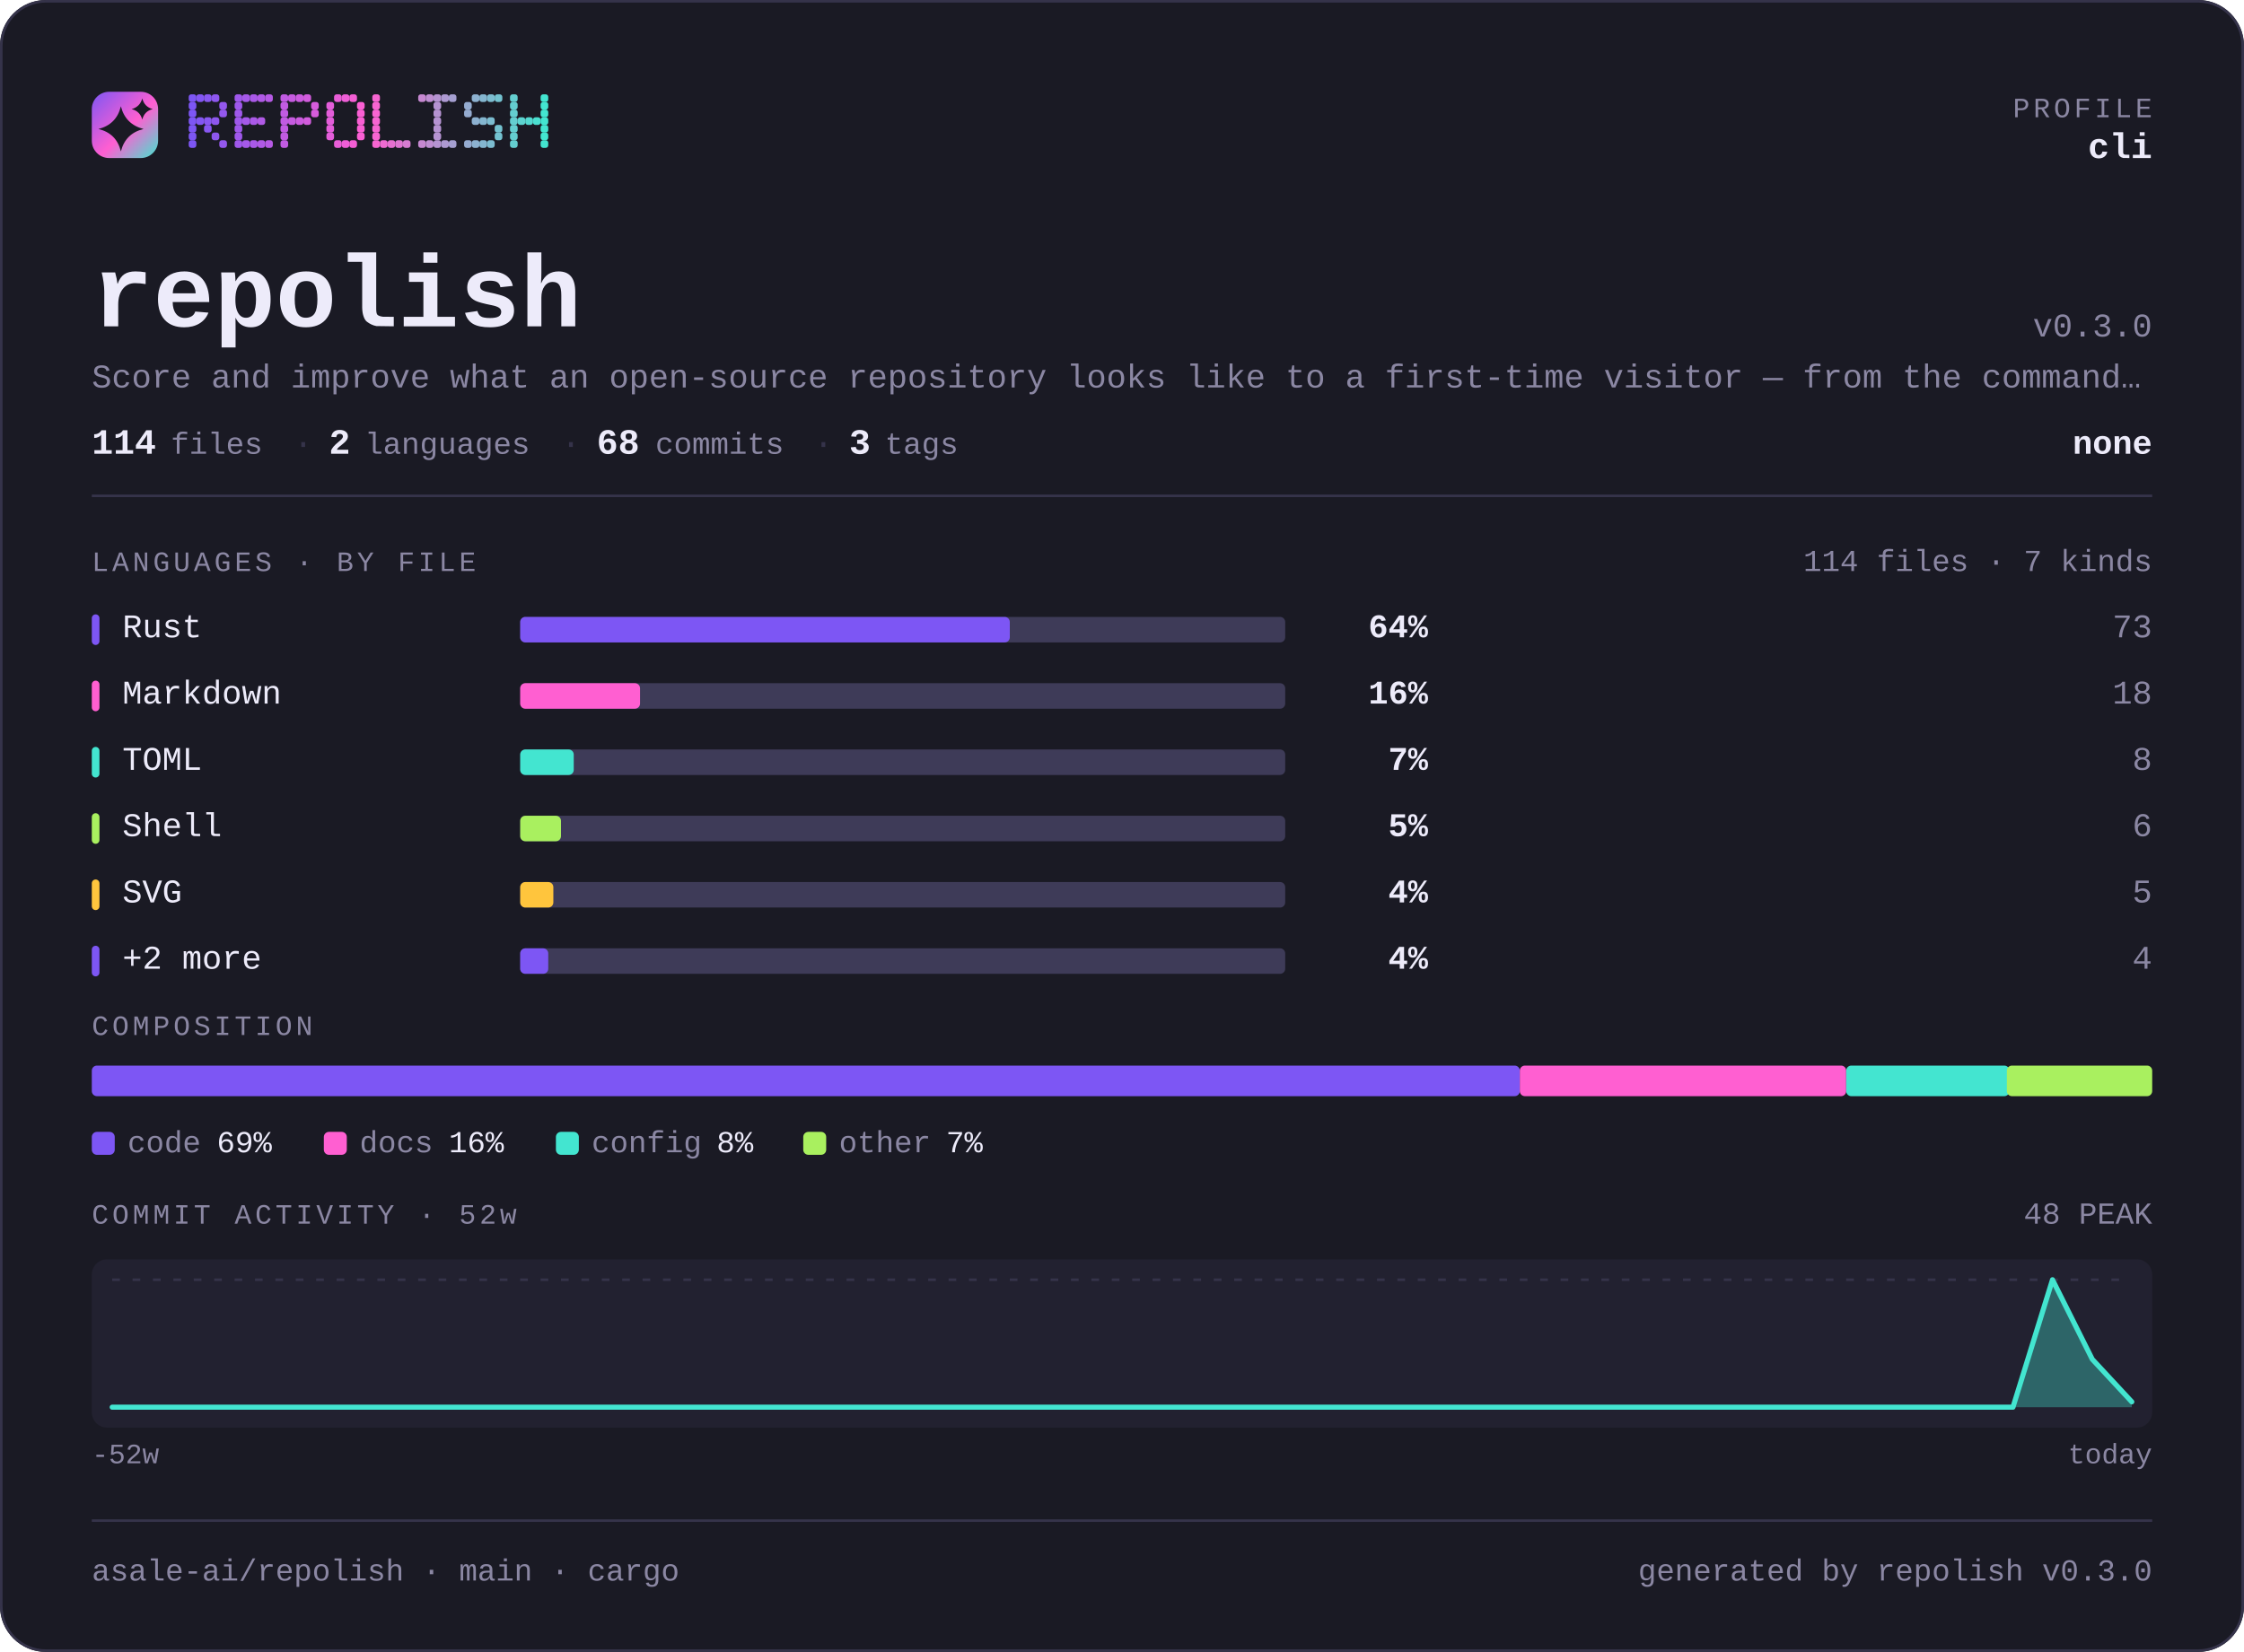
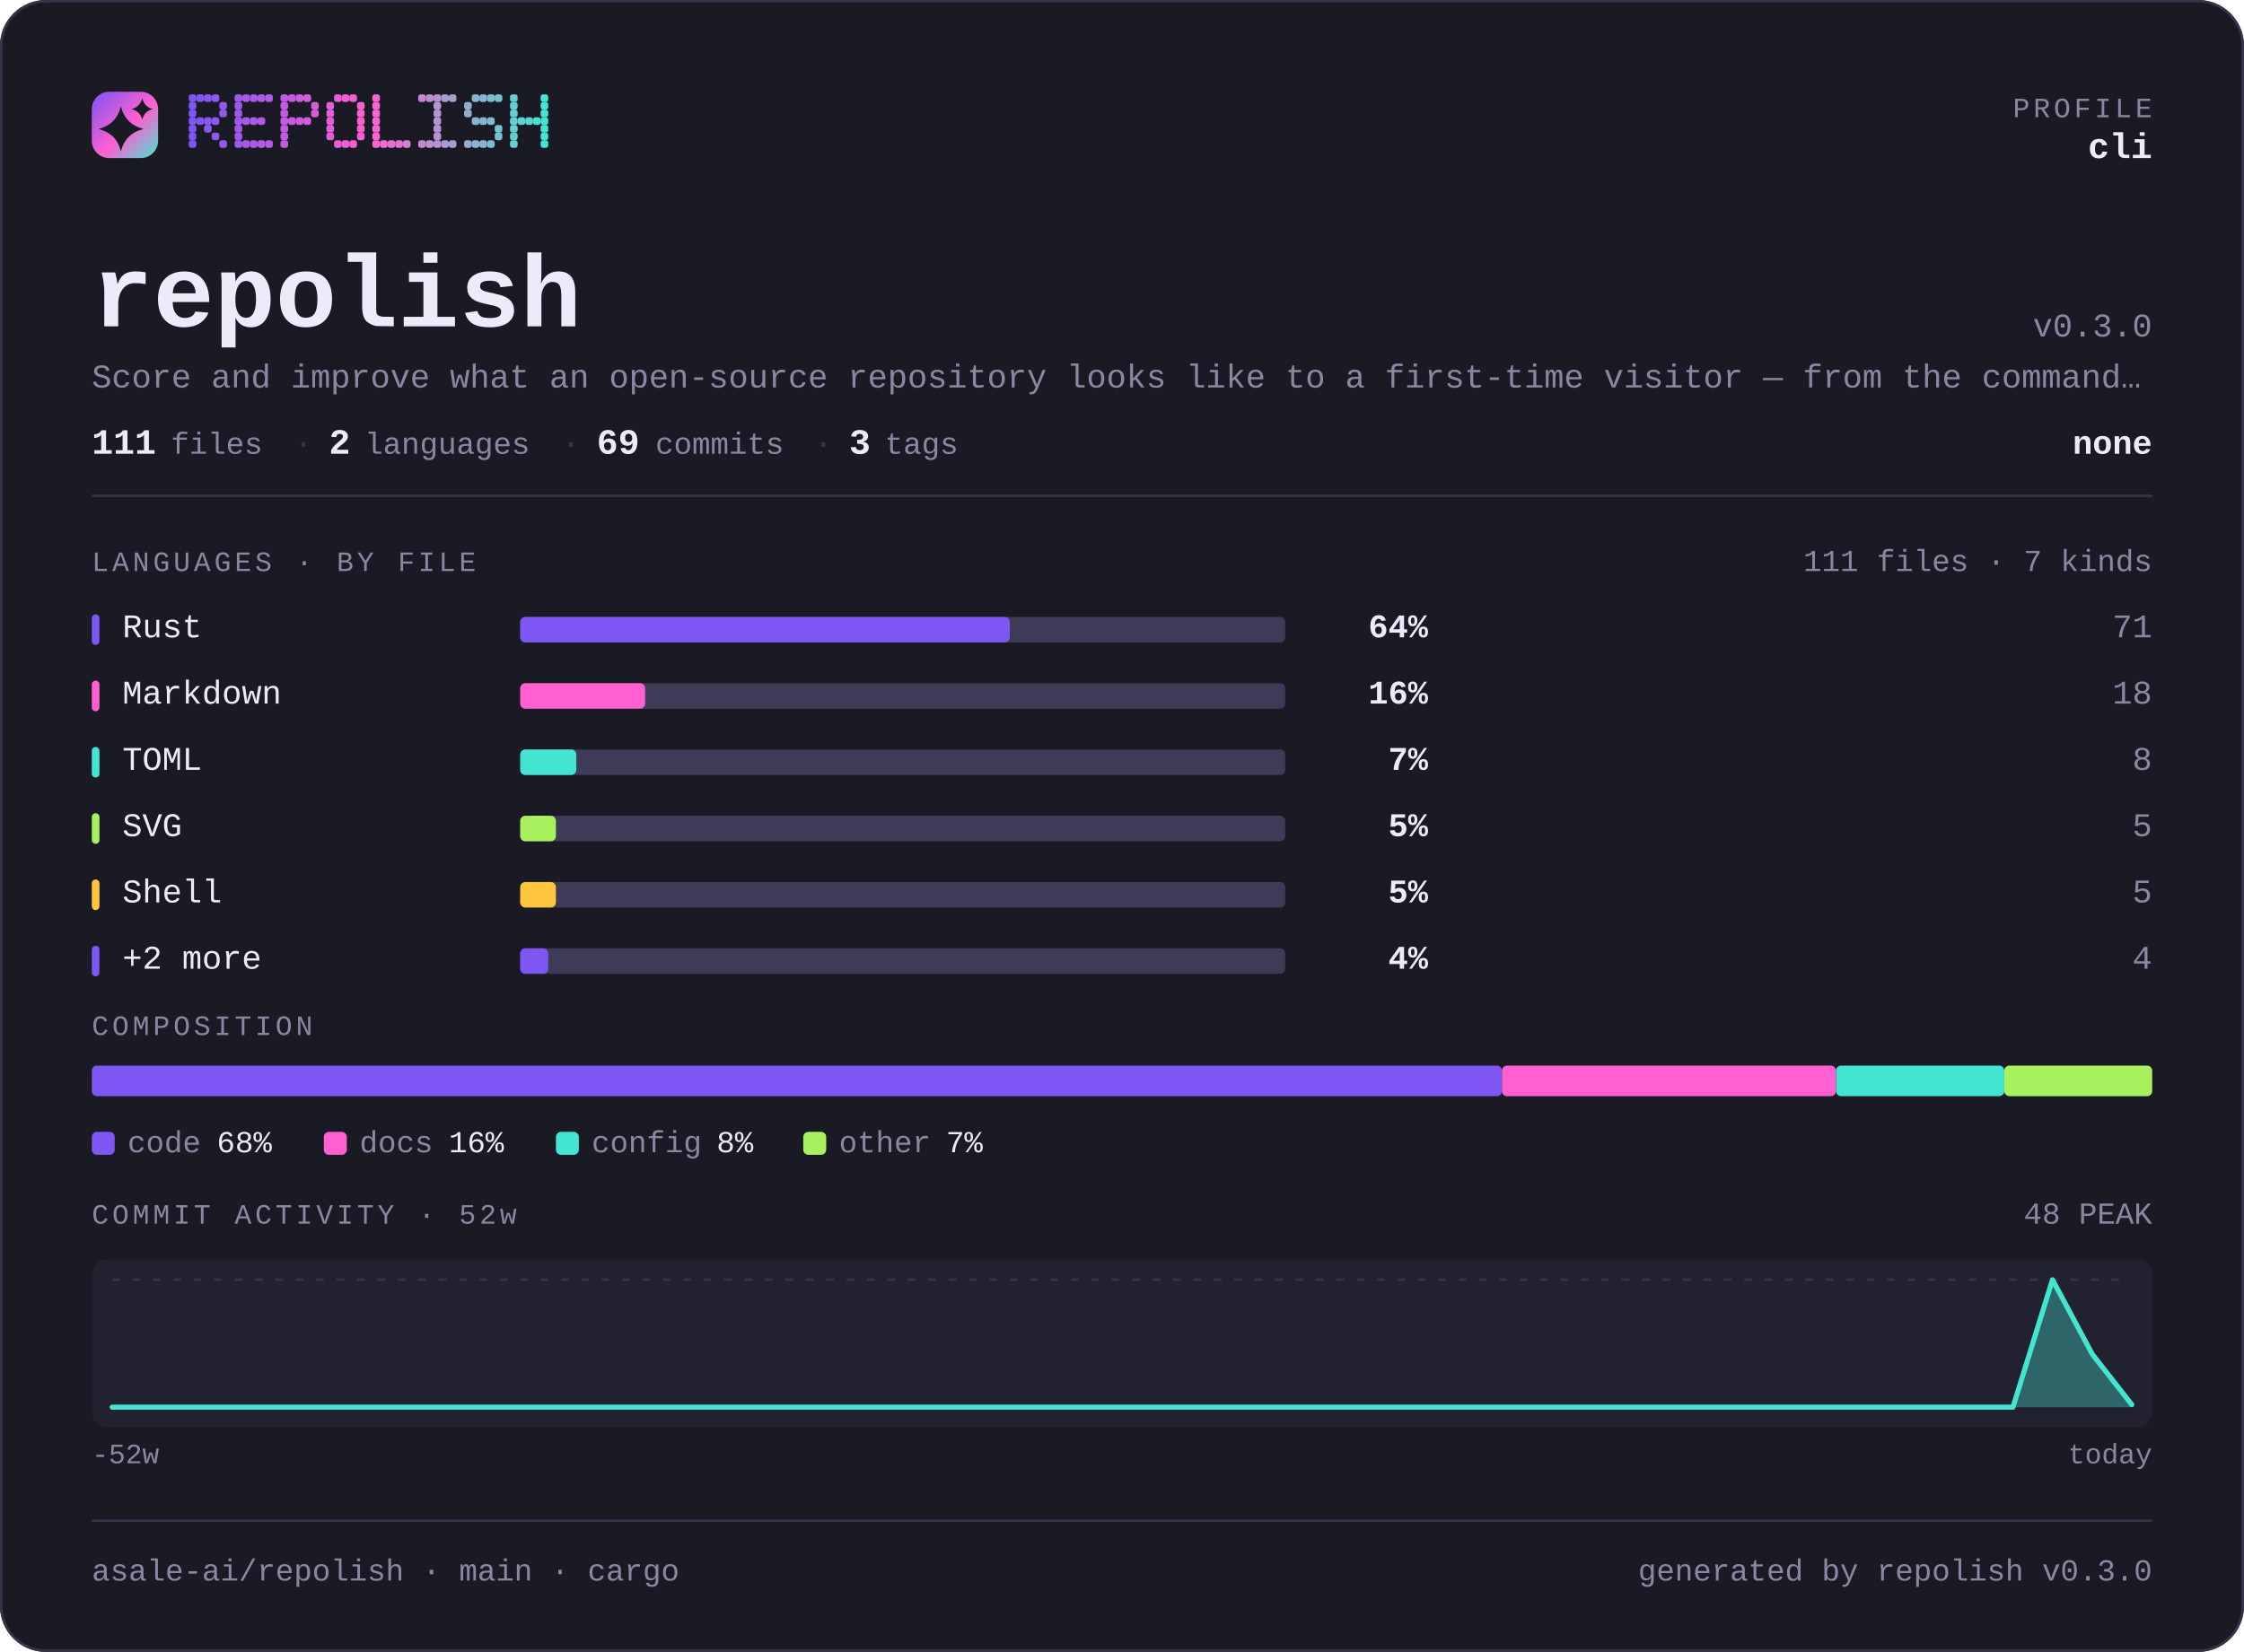
<svg xmlns="http://www.w3.org/2000/svg" width="880" height="648" viewBox="0 0 880 648" lang="en" role="img" aria-label="asale-ai/repolish — repository overview">
  <defs>
    <linearGradient id="brand" x1="0" y1="0" x2="1" y2="1">
      <stop offset="0" stop-color="#7d56f4" />
      <stop offset="0.55" stop-color="#ff5fd1" />
      <stop offset="1" stop-color="#43e5d0" />
    </linearGradient>
  </defs>
  <style>
    .t { font-family: ui-monospace, SFMono-Regular, "SF Mono", Menlo, Consolas, "Liberation Mono", "Noto Sans Mono CJK SC", "Microsoft YaHei", monospace; }
  </style>
  <rect x="0" y="0" width="880" height="648" rx="18.0" fill="#1a1a24" />
  <rect x="0.5" y="0.5" width="879" height="647" rx="17.5" fill="none" stroke="#35334a" />
  <rect x="36" y="36" width="26" height="26" rx="6.8" fill="url(#brand)" />
  <path d="M47.4 41.7Q49.2 48.8 56.3 50.6Q49.2 52.3 47.4 59.4Q45.7 52.3 38.6 50.6Q45.7 48.8 47.4 41.7Z" fill="#1a1a24" />
  <path d="M55.8 38.6Q56.6 41.9 59.9 42.8Q56.6 43.6 55.8 46.9Q54.9 43.6 51.6 42.8Q54.9 41.9 55.8 38.6Z" fill="#1a1a24" />
  <g fill="#7d56f4">
    <rect x="74" y="37" width="3" height="3" rx="1" />
    <rect x="74" y="40" width="3" height="3" rx="1" />
    <rect x="74" y="43" width="3" height="3" rx="1" />
    <rect x="74" y="46" width="3" height="3" rx="1" />
    <rect x="74" y="49" width="3" height="3" rx="1" />
    <rect x="74" y="52" width="3" height="3" rx="1" />
    <rect x="74" y="55" width="3" height="3" rx="1" />
  </g>
  <g fill="#8356f2">
    <rect x="77" y="37" width="3" height="3" rx="1" />
    <rect x="77" y="46" width="3" height="3" rx="1" />
  </g>
  <g fill="#8857f1">
    <rect x="80" y="37" width="3" height="3" rx="1" />
    <rect x="80" y="46" width="3" height="3" rx="1" />
    <rect x="80" y="49" width="3" height="3" rx="1" />
  </g>
  <g fill="#8e57ef">
    <rect x="83" y="37" width="3" height="3" rx="1" />
    <rect x="83" y="46" width="3" height="3" rx="1" />
    <rect x="83" y="52" width="3" height="3" rx="1" />
  </g>
  <g fill="#9458ee">
    <rect x="86" y="40" width="3" height="3" rx="1" />
    <rect x="86" y="43" width="3" height="3" rx="1" />
    <rect x="86" y="55" width="3" height="3" rx="1" />
  </g>
  <g fill="#9f58eb">
    <rect x="92" y="37" width="3" height="3" rx="1" />
    <rect x="92" y="40" width="3" height="3" rx="1" />
    <rect x="92" y="43" width="3" height="3" rx="1" />
    <rect x="92" y="46" width="3" height="3" rx="1" />
    <rect x="92" y="49" width="3" height="3" rx="1" />
    <rect x="92" y="52" width="3" height="3" rx="1" />
    <rect x="92" y="55" width="3" height="3" rx="1" />
  </g>
  <g fill="#a559e9">
    <rect x="95" y="37" width="3" height="3" rx="1" />
    <rect x="95" y="46" width="3" height="3" rx="1" />
    <rect x="95" y="55" width="3" height="3" rx="1" />
  </g>
  <g fill="#aa59e8">
    <rect x="98" y="37" width="3" height="3" rx="1" />
    <rect x="98" y="46" width="3" height="3" rx="1" />
    <rect x="98" y="55" width="3" height="3" rx="1" />
  </g>
  <g fill="#b05ae6">
    <rect x="101" y="37" width="3" height="3" rx="1" />
    <rect x="101" y="46" width="3" height="3" rx="1" />
    <rect x="101" y="55" width="3" height="3" rx="1" />
  </g>
  <g fill="#b65ae5">
    <rect x="104" y="37" width="3" height="3" rx="1" />
    <rect x="104" y="55" width="3" height="3" rx="1" />
  </g>
  <g fill="#c15be2">
    <rect x="110" y="37" width="3" height="3" rx="1" />
    <rect x="110" y="40" width="3" height="3" rx="1" />
    <rect x="110" y="43" width="3" height="3" rx="1" />
    <rect x="110" y="46" width="3" height="3" rx="1" />
    <rect x="110" y="49" width="3" height="3" rx="1" />
    <rect x="110" y="52" width="3" height="3" rx="1" />
    <rect x="110" y="55" width="3" height="3" rx="1" />
  </g>
  <g fill="#c65be0">
    <rect x="113" y="37" width="3" height="3" rx="1" />
    <rect x="113" y="46" width="3" height="3" rx="1" />
  </g>
  <g fill="#cc5bdf">
    <rect x="116" y="37" width="3" height="3" rx="1" />
    <rect x="116" y="46" width="3" height="3" rx="1" />
  </g>
  <g fill="#d25cdd">
    <rect x="119" y="37" width="3" height="3" rx="1" />
    <rect x="119" y="46" width="3" height="3" rx="1" />
  </g>
  <g fill="#d75cdc">
    <rect x="122" y="40" width="3" height="3" rx="1" />
    <rect x="122" y="43" width="3" height="3" rx="1" />
  </g>
  <g fill="#e35dd9">
    <rect x="128" y="40" width="3" height="3" rx="1" />
    <rect x="128" y="43" width="3" height="3" rx="1" />
    <rect x="128" y="46" width="3" height="3" rx="1" />
    <rect x="128" y="49" width="3" height="3" rx="1" />
    <rect x="128" y="52" width="3" height="3" rx="1" />
  </g>
  <g fill="#e85dd7">
    <rect x="131" y="37" width="3" height="3" rx="1" />
    <rect x="131" y="55" width="3" height="3" rx="1" />
  </g>
  <g fill="#ee5ed6">
    <rect x="134" y="37" width="3" height="3" rx="1" />
    <rect x="134" y="55" width="3" height="3" rx="1" />
  </g>
  <g fill="#f45ed4">
    <rect x="137" y="37" width="3" height="3" rx="1" />
    <rect x="137" y="55" width="3" height="3" rx="1" />
  </g>
  <g fill="#f95fd3">
    <rect x="140" y="40" width="3" height="3" rx="1" />
    <rect x="140" y="43" width="3" height="3" rx="1" />
    <rect x="140" y="46" width="3" height="3" rx="1" />
    <rect x="140" y="49" width="3" height="3" rx="1" />
    <rect x="140" y="52" width="3" height="3" rx="1" />
  </g>
  <g fill="#f765d1">
    <rect x="146" y="37" width="3" height="3" rx="1" />
    <rect x="146" y="40" width="3" height="3" rx="1" />
    <rect x="146" y="43" width="3" height="3" rx="1" />
    <rect x="146" y="46" width="3" height="3" rx="1" />
    <rect x="146" y="49" width="3" height="3" rx="1" />
    <rect x="146" y="52" width="3" height="3" rx="1" />
    <rect x="146" y="55" width="3" height="3" rx="1" />
  </g>
  <g fill="#ef6bd1">
    <rect x="149" y="55" width="3" height="3" rx="1" />
  </g>
  <g fill="#e670d1">
    <rect x="152" y="55" width="3" height="3" rx="1" />
  </g>
  <g fill="#de76d1">
    <rect x="155" y="55" width="3" height="3" rx="1" />
  </g>
  <g fill="#d67cd1">
    <rect x="158" y="55" width="3" height="3" rx="1" />
  </g>
  <g fill="#c688d1">
    <rect x="164" y="37" width="3" height="3" rx="1" />
    <rect x="164" y="55" width="3" height="3" rx="1" />
  </g>
  <g fill="#be8ed1">
    <rect x="167" y="37" width="3" height="3" rx="1" />
    <rect x="167" y="55" width="3" height="3" rx="1" />
  </g>
  <g fill="#b593d1">
    <rect x="170" y="37" width="3" height="3" rx="1" />
    <rect x="170" y="40" width="3" height="3" rx="1" />
    <rect x="170" y="43" width="3" height="3" rx="1" />
    <rect x="170" y="46" width="3" height="3" rx="1" />
    <rect x="170" y="49" width="3" height="3" rx="1" />
    <rect x="170" y="52" width="3" height="3" rx="1" />
    <rect x="170" y="55" width="3" height="3" rx="1" />
  </g>
  <g fill="#ad99d1">
    <rect x="173" y="37" width="3" height="3" rx="1" />
    <rect x="173" y="55" width="3" height="3" rx="1" />
  </g>
  <g fill="#a59fd1">
    <rect x="176" y="37" width="3" height="3" rx="1" />
    <rect x="176" y="55" width="3" height="3" rx="1" />
  </g>
  <g fill="#95abd0">
    <rect x="182" y="40" width="3" height="3" rx="1" />
    <rect x="182" y="43" width="3" height="3" rx="1" />
    <rect x="182" y="55" width="3" height="3" rx="1" />
  </g>
  <g fill="#8db1d0">
    <rect x="185" y="37" width="3" height="3" rx="1" />
    <rect x="185" y="46" width="3" height="3" rx="1" />
    <rect x="185" y="55" width="3" height="3" rx="1" />
  </g>
  <g fill="#84b6d0">
    <rect x="188" y="37" width="3" height="3" rx="1" />
    <rect x="188" y="46" width="3" height="3" rx="1" />
    <rect x="188" y="55" width="3" height="3" rx="1" />
  </g>
  <g fill="#7cbcd0">
    <rect x="191" y="37" width="3" height="3" rx="1" />
    <rect x="191" y="46" width="3" height="3" rx="1" />
    <rect x="191" y="55" width="3" height="3" rx="1" />
  </g>
  <g fill="#74c2d0">
    <rect x="194" y="37" width="3" height="3" rx="1" />
    <rect x="194" y="49" width="3" height="3" rx="1" />
    <rect x="194" y="52" width="3" height="3" rx="1" />
  </g>
  <g fill="#64ced0">
    <rect x="200" y="37" width="3" height="3" rx="1" />
    <rect x="200" y="40" width="3" height="3" rx="1" />
    <rect x="200" y="43" width="3" height="3" rx="1" />
    <rect x="200" y="46" width="3" height="3" rx="1" />
    <rect x="200" y="49" width="3" height="3" rx="1" />
    <rect x="200" y="52" width="3" height="3" rx="1" />
    <rect x="200" y="55" width="3" height="3" rx="1" />
  </g>
  <g fill="#5cd4d0">
    <rect x="203" y="46" width="3" height="3" rx="1" />
  </g>
  <g fill="#53d9d0">
    <rect x="206" y="46" width="3" height="3" rx="1" />
  </g>
  <g fill="#4bdfd0">
    <rect x="209" y="46" width="3" height="3" rx="1" />
  </g>
  <g fill="#43e5d0">
    <rect x="212" y="37" width="3" height="3" rx="1" />
    <rect x="212" y="40" width="3" height="3" rx="1" />
    <rect x="212" y="43" width="3" height="3" rx="1" />
    <rect x="212" y="46" width="3" height="3" rx="1" />
    <rect x="212" y="49" width="3" height="3" rx="1" />
    <rect x="212" y="52" width="3" height="3" rx="1" />
    <rect x="212" y="55" width="3" height="3" rx="1" />
  </g>
  <text class="t" x="844" y="46" font-size="11" fill="#8b87a3" text-anchor="end" letter-spacing="1.4">PROFILE</text>
  <text class="t" x="844" y="62" font-size="14" fill="#edebfa" text-anchor="end" font-weight="700">cli</text>
  <text class="t" x="36" y="128" font-size="40" fill="#edebfa" text-anchor="start" font-weight="700">repolish</text>
  <text class="t" x="844" y="132" font-size="13" fill="#8b87a3" text-anchor="end">v0.3.0</text>
  <text class="t" x="36" y="152" font-size="13" fill="#8b87a3" text-anchor="start">Score and improve what an open-source repository looks like to a first-time visitor — from the command…</text>
-   <text class="t" x="36" y="178" font-size="14" fill="#edebfa" text-anchor="start" font-weight="700">114</text>
+   <text class="t" x="36" y="178" font-size="14" fill="#edebfa" text-anchor="start" font-weight="700">111</text>
  <text class="t" x="67" y="178" font-size="12" fill="#8b87a3" text-anchor="start">files</text>
  <text class="t" x="115" y="178" font-size="13" fill="#35334a" text-anchor="start">·</text>
  <text class="t" x="129" y="178" font-size="14" fill="#edebfa" text-anchor="start" font-weight="700">2</text>
  <text class="t" x="143" y="178" font-size="12" fill="#8b87a3" text-anchor="start">languages</text>
  <text class="t" x="220" y="178" font-size="13" fill="#35334a" text-anchor="start">·</text>
-   <text class="t" x="234" y="178" font-size="14" fill="#edebfa" text-anchor="start" font-weight="700">68</text>
+   <text class="t" x="234" y="178" font-size="14" fill="#edebfa" text-anchor="start" font-weight="700">69</text>
  <text class="t" x="257" y="178" font-size="12" fill="#8b87a3" text-anchor="start">commits</text>
  <text class="t" x="319" y="178" font-size="13" fill="#35334a" text-anchor="start">·</text>
  <text class="t" x="333" y="178" font-size="14" fill="#edebfa" text-anchor="start" font-weight="700">3</text>
  <text class="t" x="347" y="178" font-size="12" fill="#8b87a3" text-anchor="start">tags</text>
  <text class="t" x="844" y="178" font-size="13" fill="#edebfa" text-anchor="end" font-weight="700">none</text>
  <rect x="36" y="194" width="808" height="1" fill="#35334a" />
  <text class="t" x="36" y="224" font-size="11" fill="#8b87a3" text-anchor="start" letter-spacing="1.4">LANGUAGES · BY FILE</text>
-   <text class="t" x="844" y="224" font-size="12" fill="#8b87a3" text-anchor="end">114 files · 7 kinds</text>
+   <text class="t" x="844" y="224" font-size="12" fill="#8b87a3" text-anchor="end">111 files · 7 kinds</text>
  <rect x="36" y="241" width="3" height="12" rx="1.5" fill="#7d56f4" />
  <text class="t" x="48" y="250" font-size="13" fill="#edebfa" text-anchor="start">Rust</text>
  <rect x="204" y="242" width="300" height="10" rx="2.0" fill="#3e3b58" />
  <rect x="204" y="242" width="192" height="10" rx="2.0" fill="#7d56f4" />
  <text class="t" x="560" y="250" font-size="13" fill="#edebfa" text-anchor="end" font-weight="700">64%</text>
-   <text class="t" x="844" y="250" font-size="13" fill="#8b87a3" text-anchor="end">73</text>
+   <text class="t" x="844" y="250" font-size="13" fill="#8b87a3" text-anchor="end">71</text>
  <rect x="36" y="267" width="3" height="12" rx="1.5" fill="#ff5fd1" />
  <text class="t" x="48" y="276" font-size="13" fill="#edebfa" text-anchor="start">Markdown</text>
  <rect x="204" y="268" width="300" height="10" rx="2.0" fill="#3e3b58" />
-   <rect x="204" y="268" width="47" height="10" rx="2.0" fill="#ff5fd1" />
+   <rect x="204" y="268" width="49" height="10" rx="2.0" fill="#ff5fd1" />
  <text class="t" x="560" y="276" font-size="13" fill="#edebfa" text-anchor="end" font-weight="700">16%</text>
  <text class="t" x="844" y="276" font-size="13" fill="#8b87a3" text-anchor="end">18</text>
  <rect x="36" y="293" width="3" height="12" rx="1.5" fill="#43e5d0" />
  <text class="t" x="48" y="302" font-size="13" fill="#edebfa" text-anchor="start">TOML</text>
  <rect x="204" y="294" width="300" height="10" rx="2.0" fill="#3e3b58" />
-   <rect x="204" y="294" width="21" height="10" rx="2.0" fill="#43e5d0" />
+   <rect x="204" y="294" width="22" height="10" rx="2.0" fill="#43e5d0" />
  <text class="t" x="560" y="302" font-size="13" fill="#edebfa" text-anchor="end" font-weight="700">7%</text>
  <text class="t" x="844" y="302" font-size="13" fill="#8b87a3" text-anchor="end">8</text>
  <rect x="36" y="319" width="3" height="12" rx="1.5" fill="#a9f05f" />
-   <text class="t" x="48" y="328" font-size="13" fill="#edebfa" text-anchor="start">Shell</text>
+   <text class="t" x="48" y="328" font-size="13" fill="#edebfa" text-anchor="start">SVG</text>
  <rect x="204" y="320" width="300" height="10" rx="2.0" fill="#3e3b58" />
-   <rect x="204" y="320" width="16" height="10" rx="2.0" fill="#a9f05f" />
+   <rect x="204" y="320" width="14" height="10" rx="2.0" fill="#a9f05f" />
  <text class="t" x="560" y="328" font-size="13" fill="#edebfa" text-anchor="end" font-weight="700">5%</text>
-   <text class="t" x="844" y="328" font-size="13" fill="#8b87a3" text-anchor="end">6</text>
+   <text class="t" x="844" y="328" font-size="13" fill="#8b87a3" text-anchor="end">5</text>
  <rect x="36" y="345" width="3" height="12" rx="1.5" fill="#ffc53d" />
-   <text class="t" x="48" y="354" font-size="13" fill="#edebfa" text-anchor="start">SVG</text>
+   <text class="t" x="48" y="354" font-size="13" fill="#edebfa" text-anchor="start">Shell</text>
  <rect x="204" y="346" width="300" height="10" rx="2.0" fill="#3e3b58" />
-   <rect x="204" y="346" width="13" height="10" rx="2.0" fill="#ffc53d" />
-   <text class="t" x="560" y="354" font-size="13" fill="#edebfa" text-anchor="end" font-weight="700">4%</text>
+   <rect x="204" y="346" width="14" height="10" rx="2.0" fill="#ffc53d" />
+   <text class="t" x="560" y="354" font-size="13" fill="#edebfa" text-anchor="end" font-weight="700">5%</text>
  <text class="t" x="844" y="354" font-size="13" fill="#8b87a3" text-anchor="end">5</text>
  <rect x="36" y="371" width="3" height="12" rx="1.5" fill="#7d56f4" />
  <text class="t" x="48" y="380" font-size="13" fill="#edebfa" text-anchor="start">+2 more</text>
  <rect x="204" y="372" width="300" height="10" rx="2.0" fill="#3e3b58" />
  <rect x="204" y="372" width="11" height="10" rx="2.0" fill="#7d56f4" />
  <text class="t" x="560" y="380" font-size="13" fill="#edebfa" text-anchor="end" font-weight="700">4%</text>
  <text class="t" x="844" y="380" font-size="13" fill="#8b87a3" text-anchor="end">4</text>
  <text class="t" x="36" y="406" font-size="11" fill="#8b87a3" text-anchor="start" letter-spacing="1.4">COMPOSITION</text>
-   <rect x="36" y="418" width="560" height="12" rx="2.0" fill="#7d56f4" />
-   <rect x="596" y="418" width="128" height="12" rx="2.0" fill="#ff5fd1" />
-   <rect x="724" y="418" width="64" height="12" rx="2.0" fill="#43e5d0" />
-   <rect x="787" y="418" width="57" height="12" rx="2.0" fill="#a9f05f" />
+   <rect x="36" y="418" width="553" height="12" rx="2.0" fill="#7d56f4" />
+   <rect x="589" y="418" width="131" height="12" rx="2.0" fill="#ff5fd1" />
+   <rect x="720" y="418" width="66" height="12" rx="2.0" fill="#43e5d0" />
+   <rect x="786" y="418" width="58" height="12" rx="2.0" fill="#a9f05f" />
  <rect x="36" y="444" width="9" height="9" rx="2.0" fill="#7d56f4" />
  <text class="t" x="50" y="452" font-size="12" fill="#8b87a3" text-anchor="start">code</text>
-   <text class="t" x="85" y="452" font-size="12" fill="#edebfa" text-anchor="start">69%</text>
+   <text class="t" x="85" y="452" font-size="12" fill="#edebfa" text-anchor="start">68%</text>
  <rect x="127" y="444" width="9" height="9" rx="2.0" fill="#ff5fd1" />
  <text class="t" x="141" y="452" font-size="12" fill="#8b87a3" text-anchor="start">docs</text>
  <text class="t" x="176" y="452" font-size="12" fill="#edebfa" text-anchor="start">16%</text>
  <rect x="218" y="444" width="9" height="9" rx="2.0" fill="#43e5d0" />
  <text class="t" x="232" y="452" font-size="12" fill="#8b87a3" text-anchor="start">config</text>
  <text class="t" x="281" y="452" font-size="12" fill="#edebfa" text-anchor="start">8%</text>
  <rect x="315" y="444" width="9" height="9" rx="2.0" fill="#a9f05f" />
  <text class="t" x="329" y="452" font-size="12" fill="#8b87a3" text-anchor="start">other</text>
  <text class="t" x="371" y="452" font-size="12" fill="#edebfa" text-anchor="start">7%</text>
  <text class="t" x="36" y="480" font-size="11" fill="#8b87a3" text-anchor="start" letter-spacing="1.4">COMMIT ACTIVITY · 52w</text>
  <text class="t" x="844" y="480" font-size="12" fill="#8b87a3" text-anchor="end">48 PEAK</text>
  <rect x="36" y="494" width="808" height="66" rx="6.0" fill="#222130" />
  <line x1="44" y1="502" x2="836" y2="502" stroke="#35334a" stroke-width="1" stroke-dasharray="3 5" />
-   <path d="M44.0 552.0 L59.5 552.0 L75.1 552.0 L90.6 552.0 L106.1 552.0 L121.6 552.0 L137.2 552.0 L152.7 552.0 L168.2 552.0 L183.8 552.0 L199.3 552.0 L214.8 552.0 L230.4 552.0 L245.9 552.0 L261.4 552.0 L276.9 552.0 L292.5 552.0 L308.0 552.0 L323.5 552.0 L339.1 552.0 L354.6 552.0 L370.1 552.0 L385.6 552.0 L401.2 552.0 L416.7 552.0 L432.2 552.0 L447.8 552.0 L463.3 552.0 L478.8 552.0 L494.4 552.0 L509.9 552.0 L525.4 552.0 L540.9 552.0 L556.5 552.0 L572.0 552.0 L587.5 552.0 L603.1 552.0 L618.6 552.0 L634.1 552.0 L649.6 552.0 L665.2 552.0 L680.7 552.0 L696.2 552.0 L711.8 552.0 L727.3 552.0 L742.8 552.0 L758.4 552.0 L773.9 552.0 L789.4 552.0 L804.9 502.0 L820.5 533.2 L836.0 549.9 L836.0 552 L44 552 Z" fill="#43e5d0" fill-opacity="0.35" />
-   <path d="M44.0 552.0 L59.5 552.0 L75.1 552.0 L90.6 552.0 L106.1 552.0 L121.6 552.0 L137.2 552.0 L152.7 552.0 L168.2 552.0 L183.8 552.0 L199.3 552.0 L214.8 552.0 L230.4 552.0 L245.9 552.0 L261.4 552.0 L276.9 552.0 L292.5 552.0 L308.0 552.0 L323.5 552.0 L339.1 552.0 L354.6 552.0 L370.1 552.0 L385.6 552.0 L401.2 552.0 L416.7 552.0 L432.2 552.0 L447.8 552.0 L463.3 552.0 L478.8 552.0 L494.4 552.0 L509.9 552.0 L525.4 552.0 L540.9 552.0 L556.5 552.0 L572.0 552.0 L587.5 552.0 L603.1 552.0 L618.6 552.0 L634.1 552.0 L649.6 552.0 L665.2 552.0 L680.7 552.0 L696.2 552.0 L711.8 552.0 L727.3 552.0 L742.8 552.0 L758.4 552.0 L773.9 552.0 L789.4 552.0 L804.9 502.0 L820.5 533.2 L836.0 549.9" fill="none" stroke="#43e5d0" stroke-width="2" stroke-linejoin="round" stroke-linecap="round" />
+   <path d="M44.0 552.0 L59.5 552.0 L75.1 552.0 L90.6 552.0 L106.1 552.0 L121.6 552.0 L137.2 552.0 L152.7 552.0 L168.2 552.0 L183.8 552.0 L199.3 552.0 L214.8 552.0 L230.4 552.0 L245.9 552.0 L261.4 552.0 L276.9 552.0 L292.5 552.0 L308.0 552.0 L323.5 552.0 L339.1 552.0 L354.6 552.0 L370.1 552.0 L385.6 552.0 L401.2 552.0 L416.7 552.0 L432.2 552.0 L447.8 552.0 L463.3 552.0 L478.8 552.0 L494.4 552.0 L509.9 552.0 L525.4 552.0 L540.9 552.0 L556.5 552.0 L572.0 552.0 L587.5 552.0 L603.1 552.0 L618.6 552.0 L634.1 552.0 L649.6 552.0 L665.2 552.0 L680.7 552.0 L696.2 552.0 L711.8 552.0 L727.3 552.0 L742.8 552.0 L758.4 552.0 L773.9 552.0 L789.4 552.0 L804.9 502.0 L820.5 531.2 L836.0 551.0 L836.0 552 L44 552 Z" fill="#43e5d0" fill-opacity="0.35" />
+   <path d="M44.0 552.0 L59.5 552.0 L75.1 552.0 L90.6 552.0 L106.1 552.0 L121.6 552.0 L137.2 552.0 L152.7 552.0 L168.2 552.0 L183.8 552.0 L199.3 552.0 L214.8 552.0 L230.4 552.0 L245.9 552.0 L261.4 552.0 L276.9 552.0 L292.5 552.0 L308.0 552.0 L323.5 552.0 L339.1 552.0 L354.6 552.0 L370.1 552.0 L385.6 552.0 L401.2 552.0 L416.7 552.0 L432.2 552.0 L447.8 552.0 L463.3 552.0 L478.8 552.0 L494.4 552.0 L509.9 552.0 L525.4 552.0 L540.9 552.0 L556.5 552.0 L572.0 552.0 L587.5 552.0 L603.1 552.0 L618.6 552.0 L634.1 552.0 L649.6 552.0 L665.2 552.0 L680.7 552.0 L696.2 552.0 L711.8 552.0 L727.3 552.0 L742.8 552.0 L758.4 552.0 L773.9 552.0 L789.4 552.0 L804.9 502.0 L820.5 531.2 L836.0 551.0" fill="none" stroke="#43e5d0" stroke-width="2" stroke-linejoin="round" stroke-linecap="round" />
  <text class="t" x="36" y="574" font-size="11" fill="#8b87a3" text-anchor="start">-52w</text>
  <text class="t" x="844" y="574" font-size="11" fill="#8b87a3" text-anchor="end">today</text>
  <rect x="36" y="596" width="808" height="1" fill="#35334a" />
  <text class="t" x="36" y="620" font-size="12" fill="#8b87a3" text-anchor="start">asale-ai/repolish · main · cargo</text>
  <text class="t" x="844" y="620" font-size="12" fill="#8b87a3" text-anchor="end">generated by repolish v0.3.0</text>
</svg>
